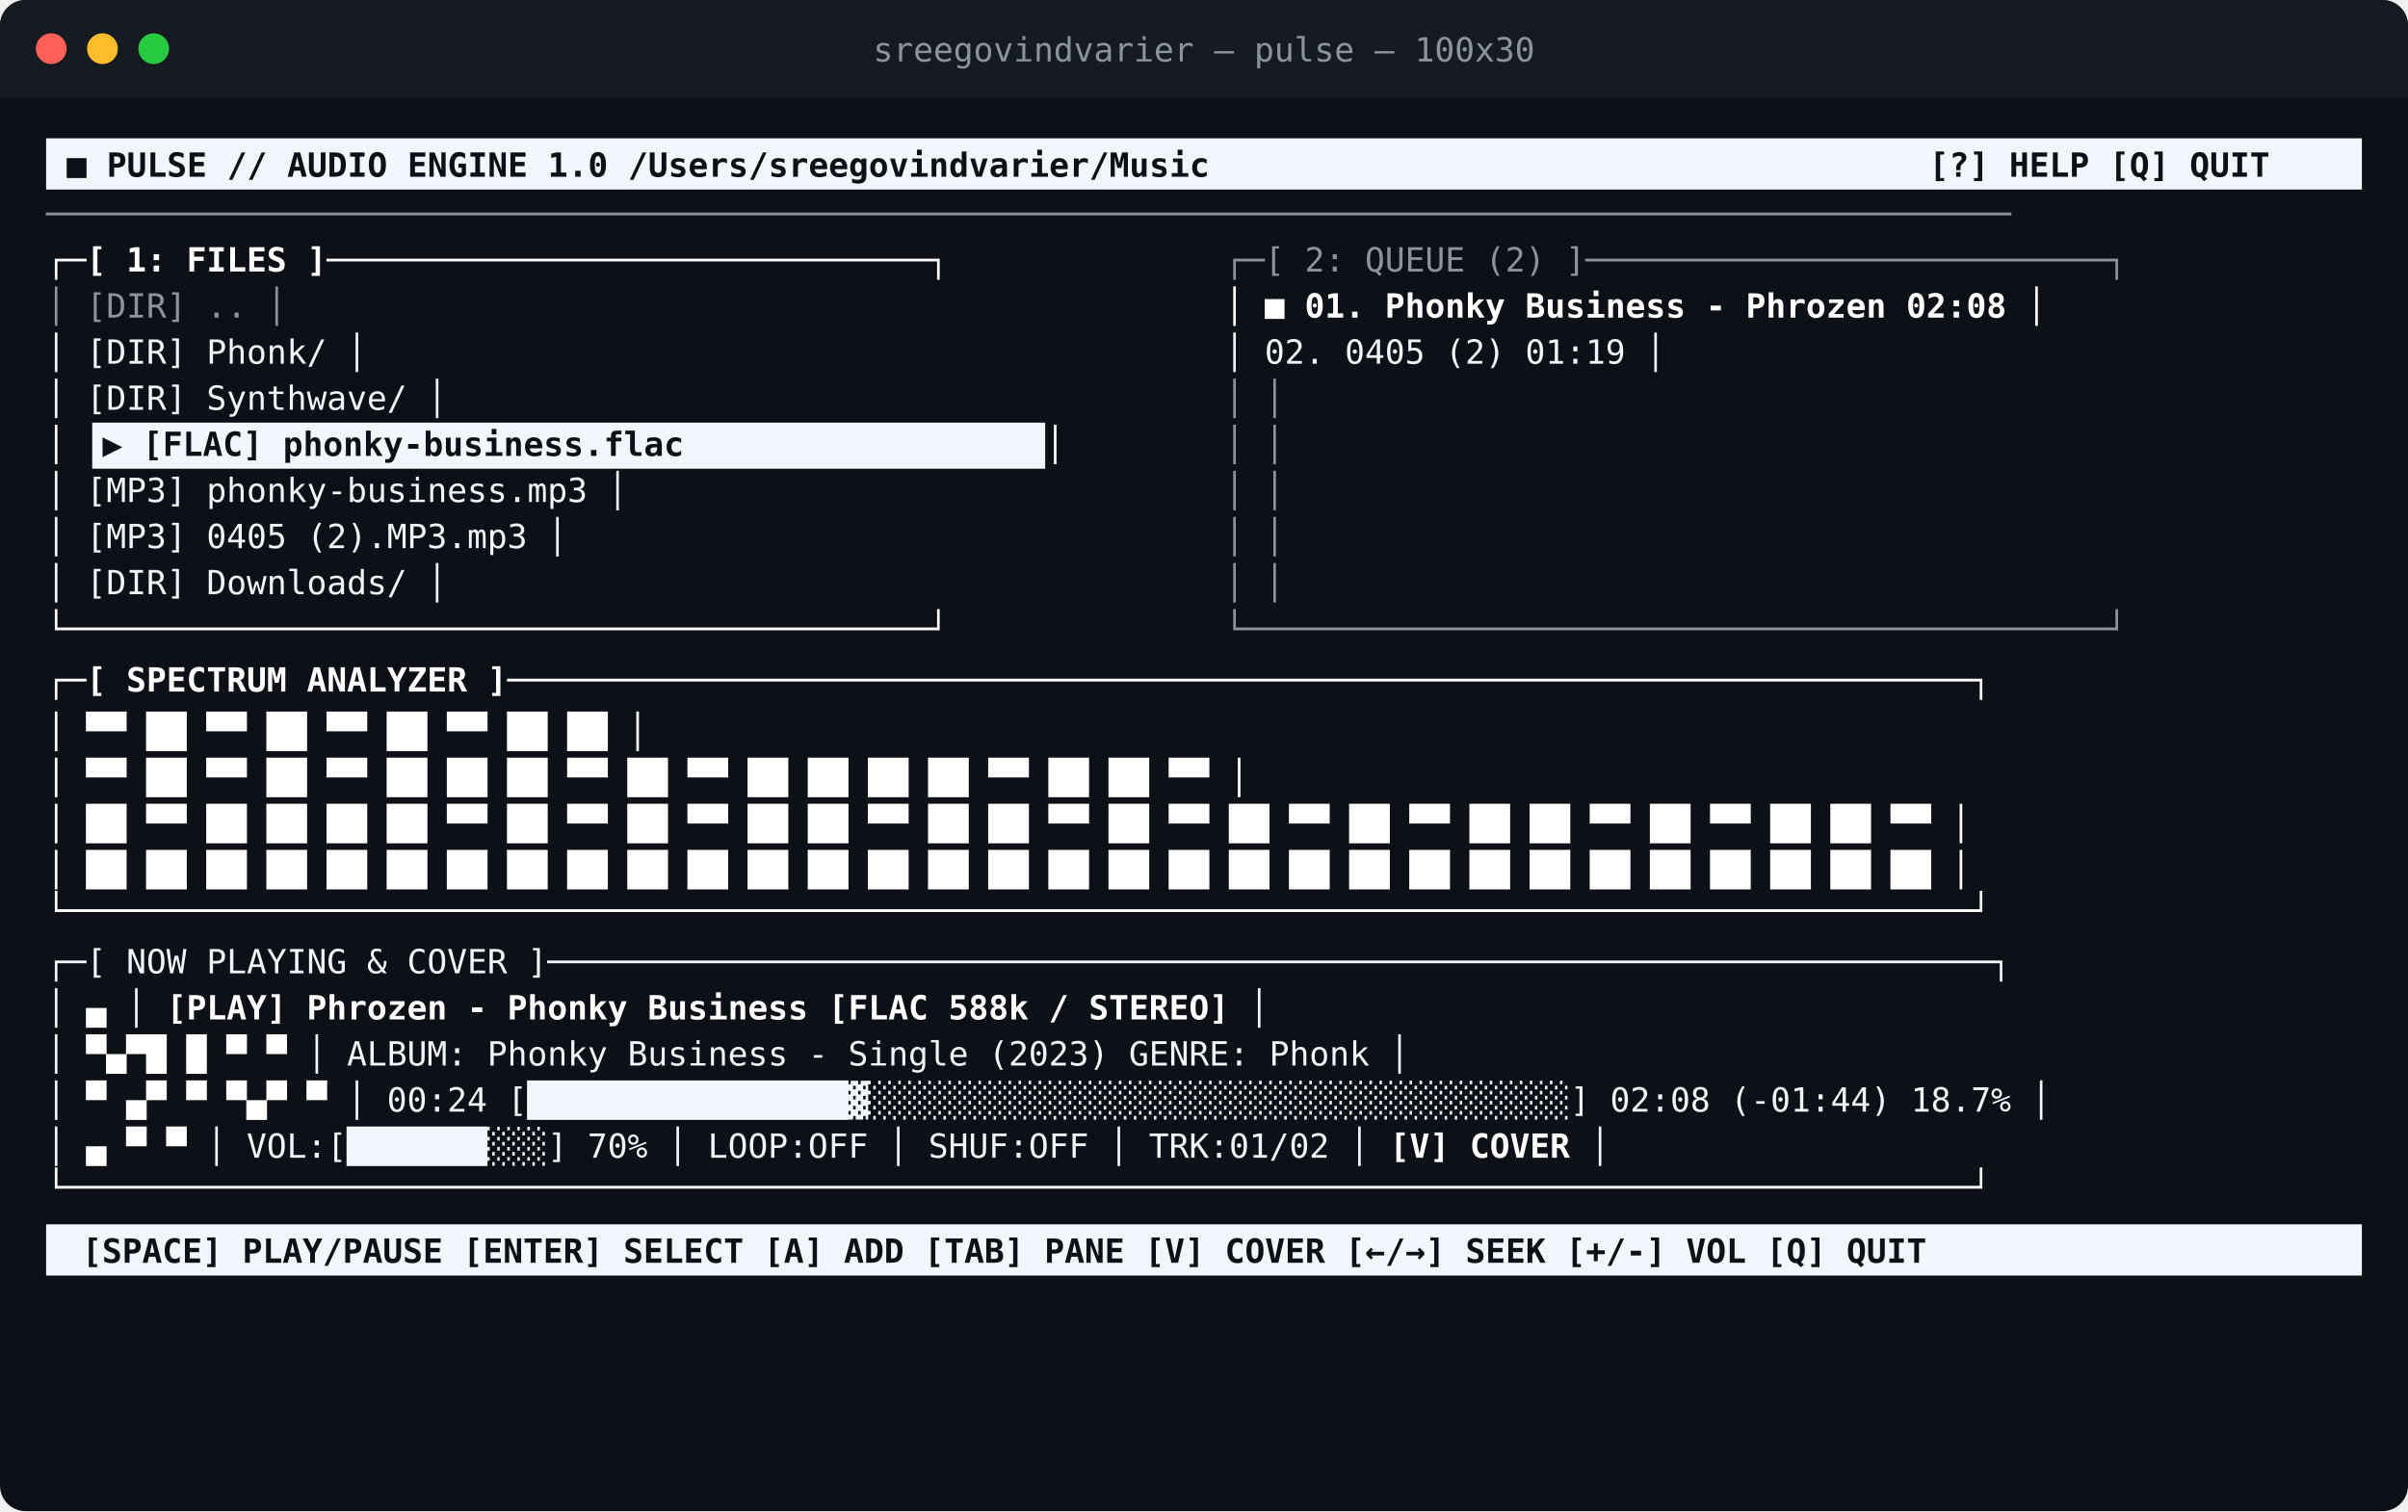
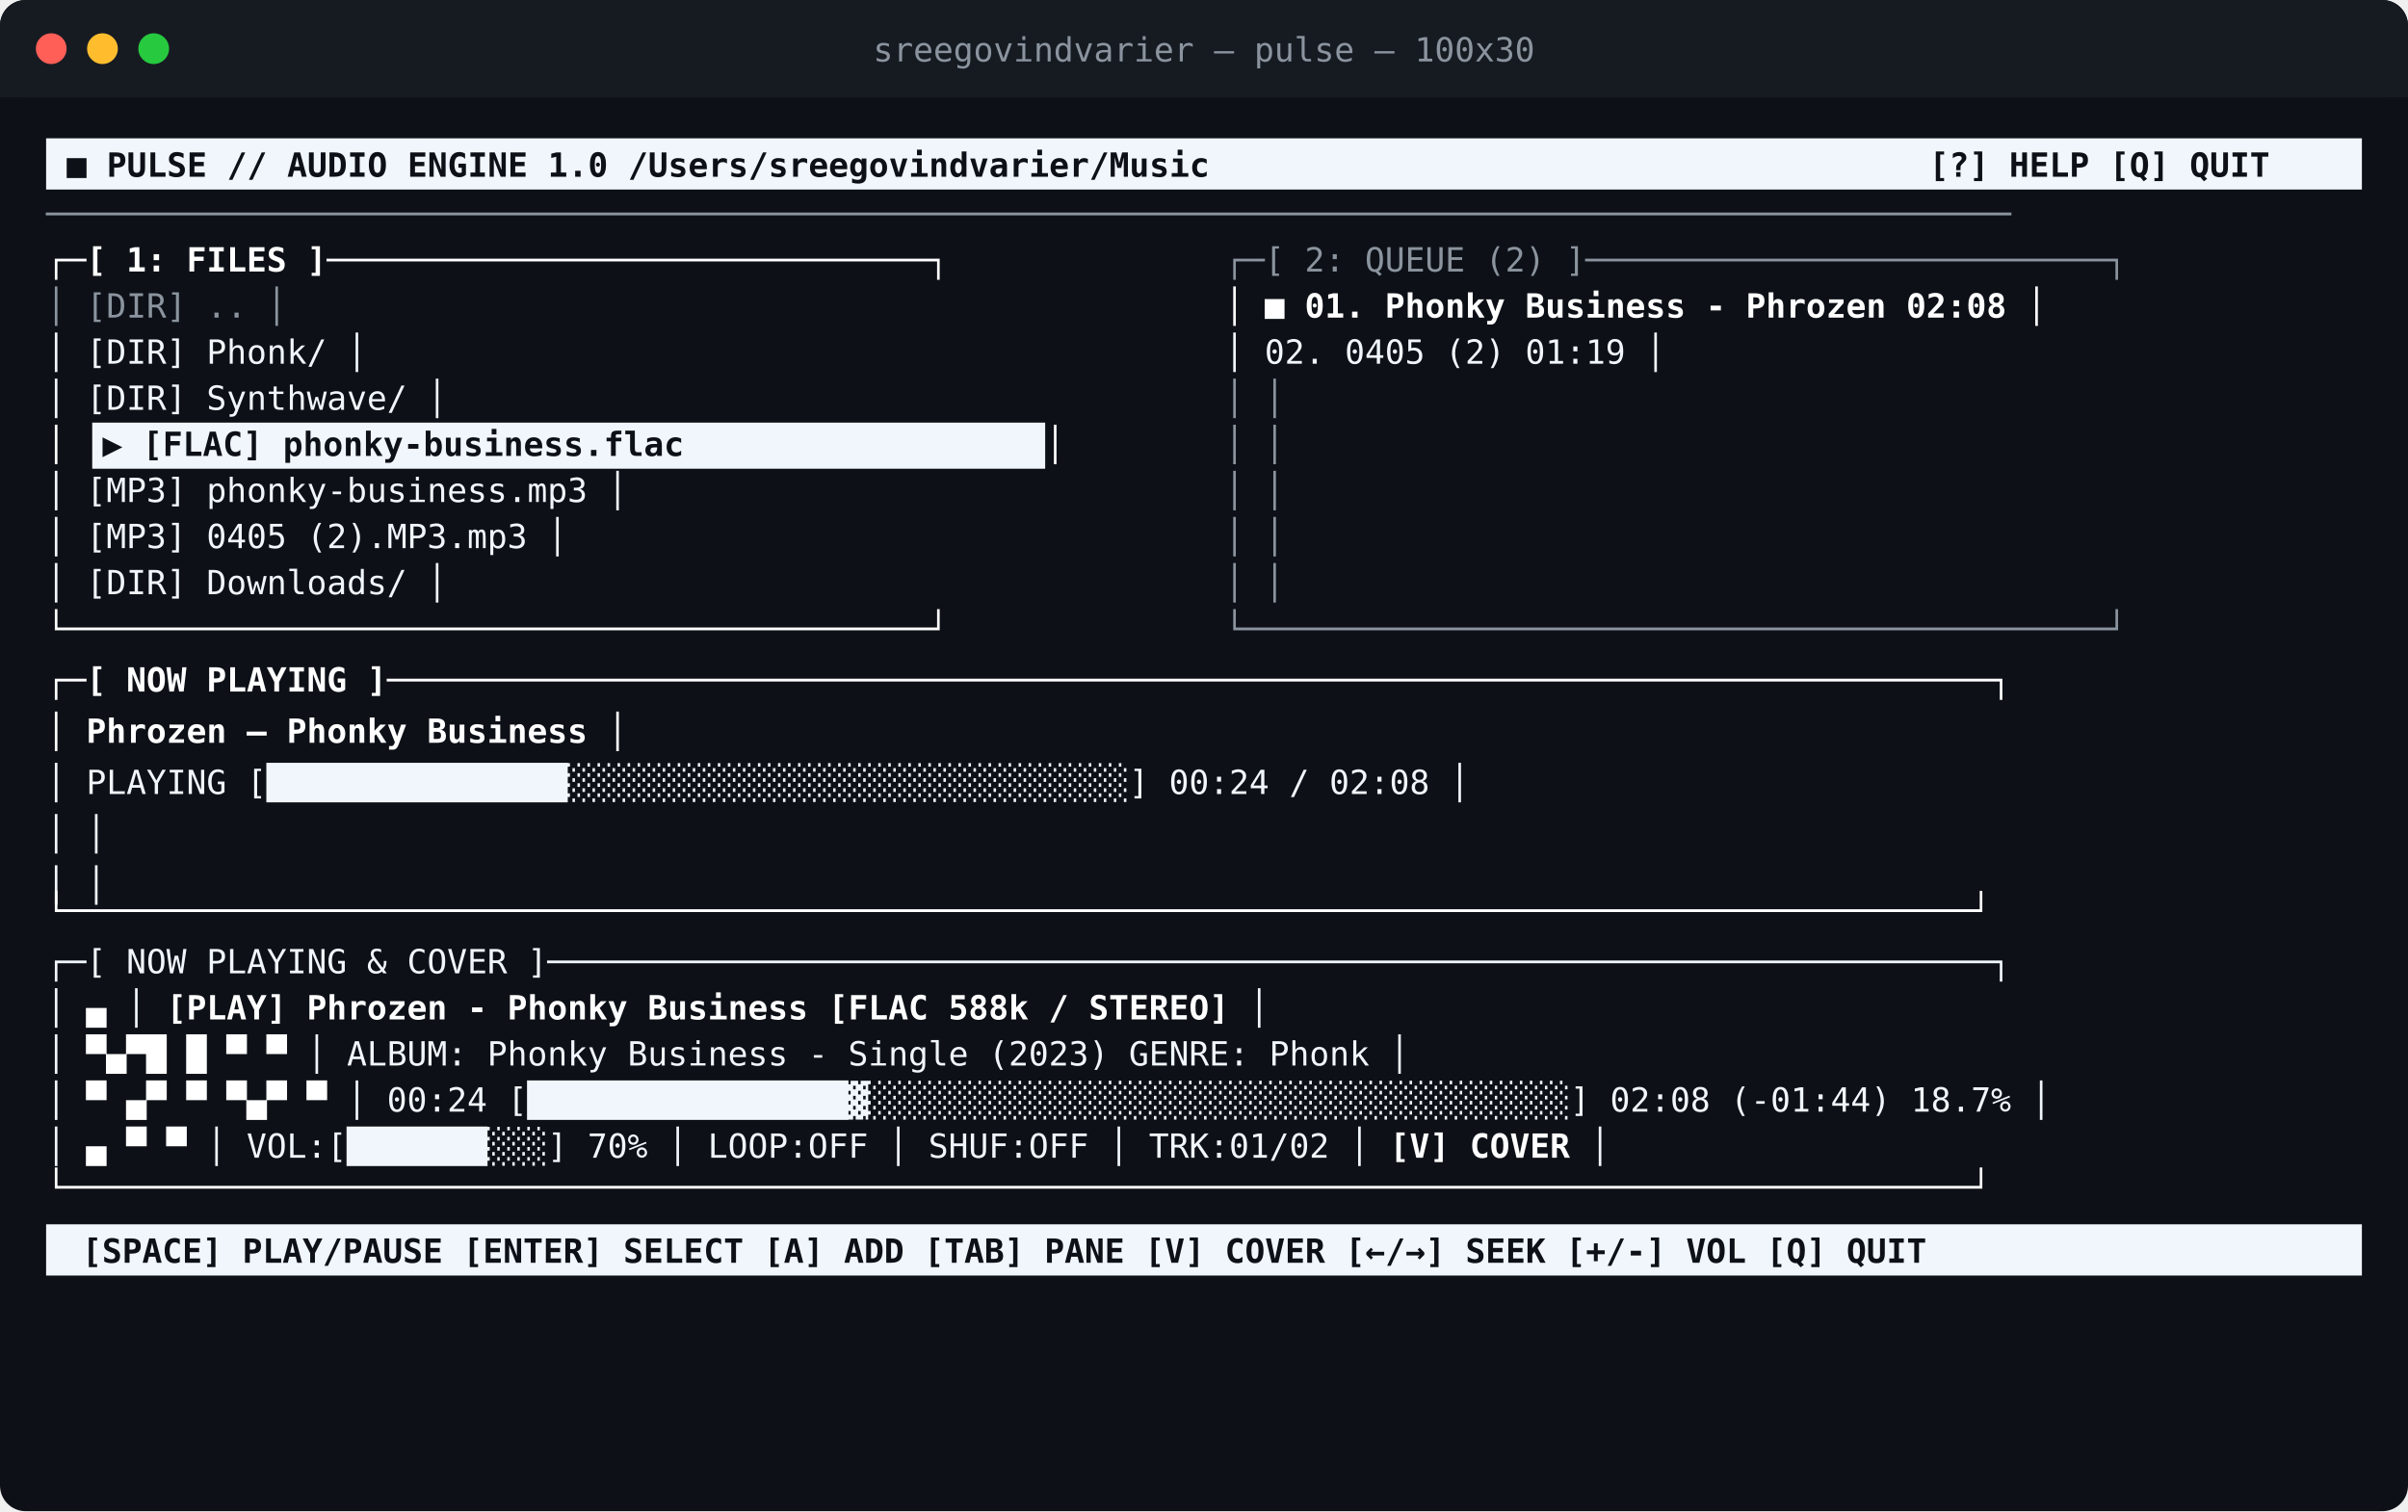
<svg xmlns="http://www.w3.org/2000/svg" viewBox="0 0 940 590" width="100%" height="100%">
  <defs>
    <style>
      .bg { fill: #0d1117; }
      .bar { fill: #161b22; }
      .dot-red { fill: #ff5f56; }
      .dot-yellow { fill: #ffbd2e; }
      .dot-green { fill: #27c93f; }
      .title { fill: #8b949e; font-family: ui-monospace, SFMono-Regular, Menlo, Monaco, Consolas, monospace; font-size: 13px; text-anchor: middle; }
      .t-norm { fill: #f0f6fc; font-family: ui-monospace, SFMono-Regular, Menlo, Monaco, Consolas, monospace; font-size: 13px; }
      .t-bold { fill: #ffffff; font-family: ui-monospace, SFMono-Regular, Menlo, Monaco, Consolas, monospace; font-size: 13px; font-weight: bold; }
      .t-dim  { fill: #8b949e; font-family: ui-monospace, SFMono-Regular, Menlo, Monaco, Consolas, monospace; font-size: 13px; }
      .inv-bg { fill: #f0f6fc; }
      .inv-tx { fill: #0d1117; font-family: ui-monospace, SFMono-Regular, Menlo, Monaco, Consolas, monospace; font-size: 13px; font-weight: bold; }
    </style>
  </defs>
  <rect width="940" height="590" rx="10" ry="10" class="bg" />
  <rect width="940" height="38" rx="10" ry="10" class="bar" />
  <rect y="28" width="940" height="10" class="bar" />
  <circle cx="20" cy="19" r="6" class="dot-red" />
  <circle cx="40" cy="19" r="6" class="dot-yellow" />
  <circle cx="60" cy="19" r="6" class="dot-green" />
  <text x="470" y="24" class="title">sreegovindvarier — pulse — 100x30</text>
  <g transform="translate(18, 54)">
    <rect x="0" y="0" width="904" height="20" class="inv-bg" />
    <text x="8" y="15" class="inv-tx">■ PULSE // AUDIO ENGINE 1.0   /Users/sreegovindvarier/Music</text>
    <text x="735" y="15" class="inv-tx">[?] HELP  [Q] QUIT</text>
    <text x="0" y="34" class="t-dim">──────────────────────────────────────────────────────────────────────────────────────────────────</text>
    <text x="0" y="52" class="t-bold">┌─[ 1: FILES ]──────────────────────────────┐</text>
    <text x="0" y="70" class="t-dim">│  [DIR] ..                                 │</text>
    <text x="0" y="88" class="t-norm">│  [DIR] Phonk/                             │</text>
    <text x="0" y="106" class="t-norm">│  [DIR] Synthwave/                         │</text>
    <rect x="18" y="111" width="372" height="18" class="inv-bg" />
    <text x="0" y="124" class="t-bold">│</text>
    <text x="22" y="124" class="inv-tx">▶ [FLAC] phonky-business.flac</text>
    <text x="390" y="124" class="t-bold">│</text>
    <text x="0" y="142" class="t-norm">│  [MP3]  phonky-business.mp3               │</text>
    <text x="0" y="160" class="t-norm">│  [MP3]  0405 (2).MP3.mp3                  │</text>
    <text x="0" y="178" class="t-norm">│  [DIR]  Downloads/                        │</text>
    <text x="0" y="196" class="t-bold">└───────────────────────────────────────────┘</text>
    <g transform="translate(460, 0)">
      <text x="0" y="52" class="t-dim">┌─[ 2: QUEUE (2) ]──────────────────────────┐</text>
      <text x="0" y="70" class="t-bold">│ ■ 01. Phonky Business - Phrozen     02:08 │</text>
      <text x="0" y="88" class="t-norm">│   02. 0405 (2)                      01:19 │</text>
      <text x="0" y="106" class="t-dim">│                                           │</text>
      <text x="0" y="124" class="t-dim">│                                           │</text>
      <text x="0" y="142" class="t-dim">│                                           │</text>
      <text x="0" y="160" class="t-dim">│                                           │</text>
      <text x="0" y="178" class="t-dim">│                                           │</text>
      <text x="0" y="196" class="t-dim">└───────────────────────────────────────────┘</text>
    </g>
    <g transform="translate(0, 204)">
-       <text x="0" y="12" class="t-bold">┌─[ SPECTRUM ANALYZER ]─────────────────────────────────────────────────────────────────────────┐</text>
-       <text x="0" y="32" class="t-bold">│         ▀▀    ██             ▀▀    ██       ▀▀             ██    ▀▀    ██             ██        │</text>
-       <text x="0" y="50" class="t-bold">│   ▀▀    ██ ▀▀ ██ ▀▀    ██    ██    ██ ▀▀    ██ ▀▀    ██    ██    ██    ██ ▀▀    ██    ██ ▀▀     │</text>
-       <text x="0" y="68" class="t-bold">│   ██ ▀▀ ██ ██ ██ ██ ▀▀ ██ ▀▀ ██ ▀▀ ██ ██ ▀▀ ██ ██ ▀▀ ██ ▀▀ ██ ▀▀ ██ ▀▀ ██ ██ ▀▀ ██ ▀▀ ██ ██ ▀▀  │</text>
-       <text x="0" y="86" class="t-bold">│   ██ ██ ██ ██ ██ ██ ██ ██ ██ ██ ██ ██ ██ ██ ██ ██ ██ ██ ██ ██ ██ ██ ██ ██ ██ ██ ██ ██ ██ ██ ██   │</text>
+       <text x="0" y="12" class="t-bold">┌─[ NOW PLAYING ]────────────────────────────────────────────────────────────────────────────────┐</text>
+       <text x="0" y="32" class="t-bold">│ Phrozen — Phonky Business                                                                    │</text>
+       <text x="0" y="52" class="t-norm">│ PLAYING [███████████████░░░░░░░░░░░░░░░░░░░░░░░░░░░░] 00:24 / 02:08                        │</text>
+       <text x="0" y="72" class="t-norm">│                                                                                               │</text>
+       <text x="0" y="92" class="t-norm">│                                                                                               │</text>
      <text x="0" y="102" class="t-bold">└───────────────────────────────────────────────────────────────────────────────────────────────┘</text>
    </g>
    <g transform="translate(0, 314)">
      <text x="0" y="12" class="t-norm">┌─[ NOW PLAYING &amp; COVER ]────────────────────────────────────────────────────────────────────────┐</text>
      <text x="0" y="30" class="t-norm">│ <tspan class="t-bold">     ▄        </tspan> │ <tspan class="t-bold">[PLAY] Phrozen - Phonky Business</tspan>
        <tspan class="t-bold">[FLAC 588k / STEREO]</tspan> │</text>
      <text x="0" y="48" class="t-norm">│ <tspan class="t-bold">   ▀▄▀█ █ ▀ ▀ </tspan> │ ALBUM: Phonky Business - Single (2023)  GENRE: Phonk                            │</text>
      <text x="0" y="66" class="t-norm">│ <tspan class="t-bold">  ▀ ▄▀ ▀ ▀▄▀ ▀</tspan> │ 00:24 [████████████████▓░░░░░░░░░░░░░░░░░░░░░░░░░░░░░░░░░░░] 02:08 (-01:44) 18.7% │</text>
      <text x="0" y="84" class="t-norm">│ <tspan class="t-bold">  ▄     ▀   ▀ </tspan> │ VOL:[███████░░░] 70%  │  LOOP:OFF  │  SHUF:OFF  │  TRK:01/02  │  <tspan class="t-bold">[V] COVER</tspan>       │</text>
      <text x="0" y="100" class="t-bold">└───────────────────────────────────────────────────────────────────────────────────────────────┘</text>
    </g>
    <g transform="translate(0, 424)">
      <rect x="0" y="0" width="904" height="20" class="inv-bg" />
      <text x="14" y="15" class="inv-tx">[SPACE] PLAY/PAUSE   [ENTER] SELECT   [A] ADD   [TAB] PANE   [V] COVER   [←/→] SEEK   [+/-] VOL   [Q] QUIT</text>
    </g>
  </g>
</svg>
